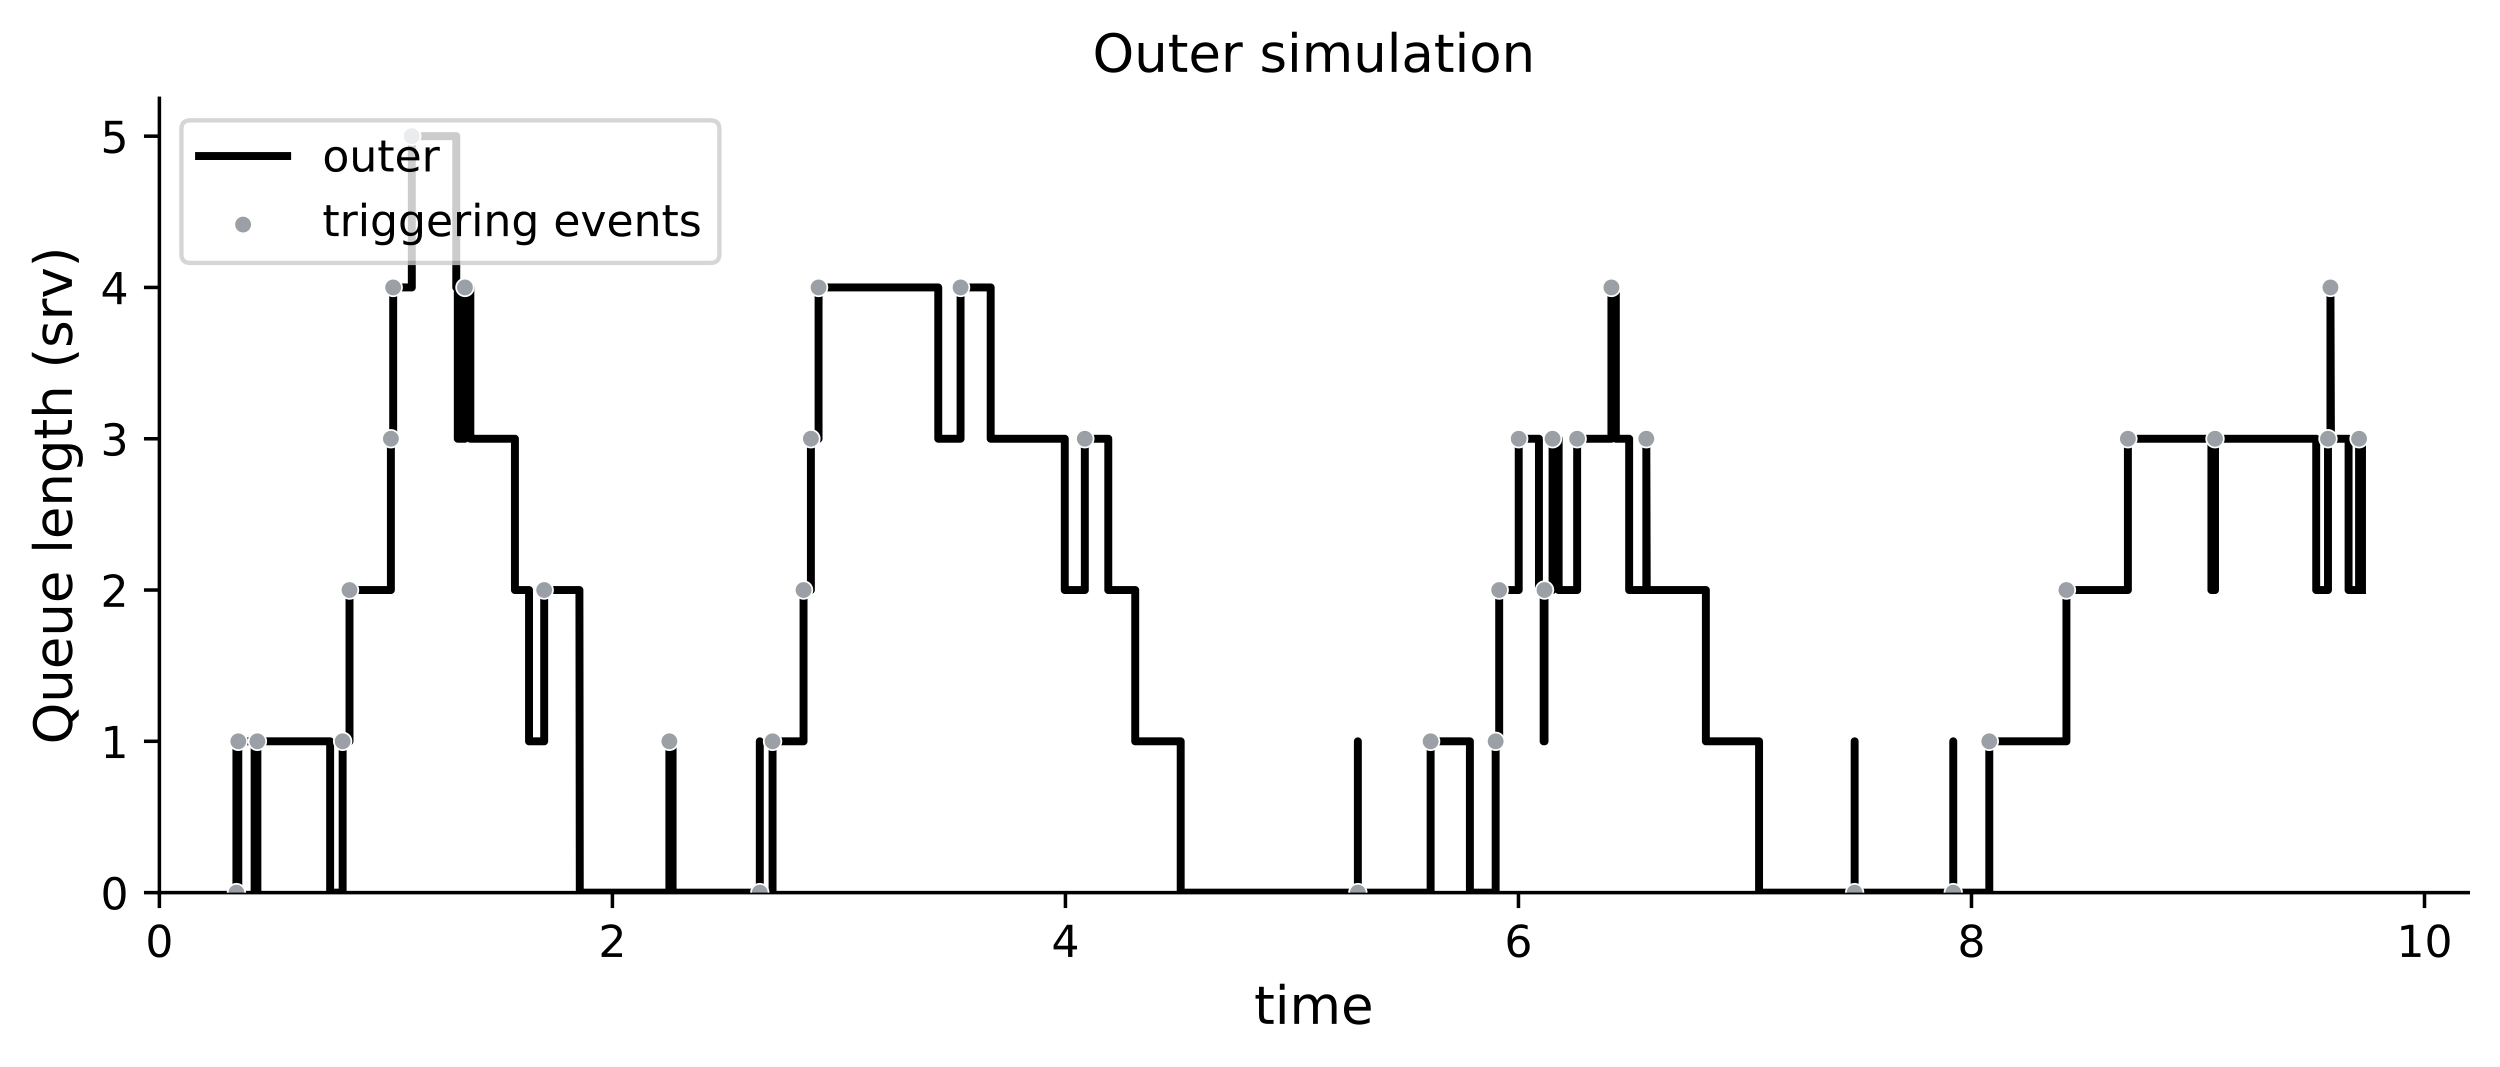
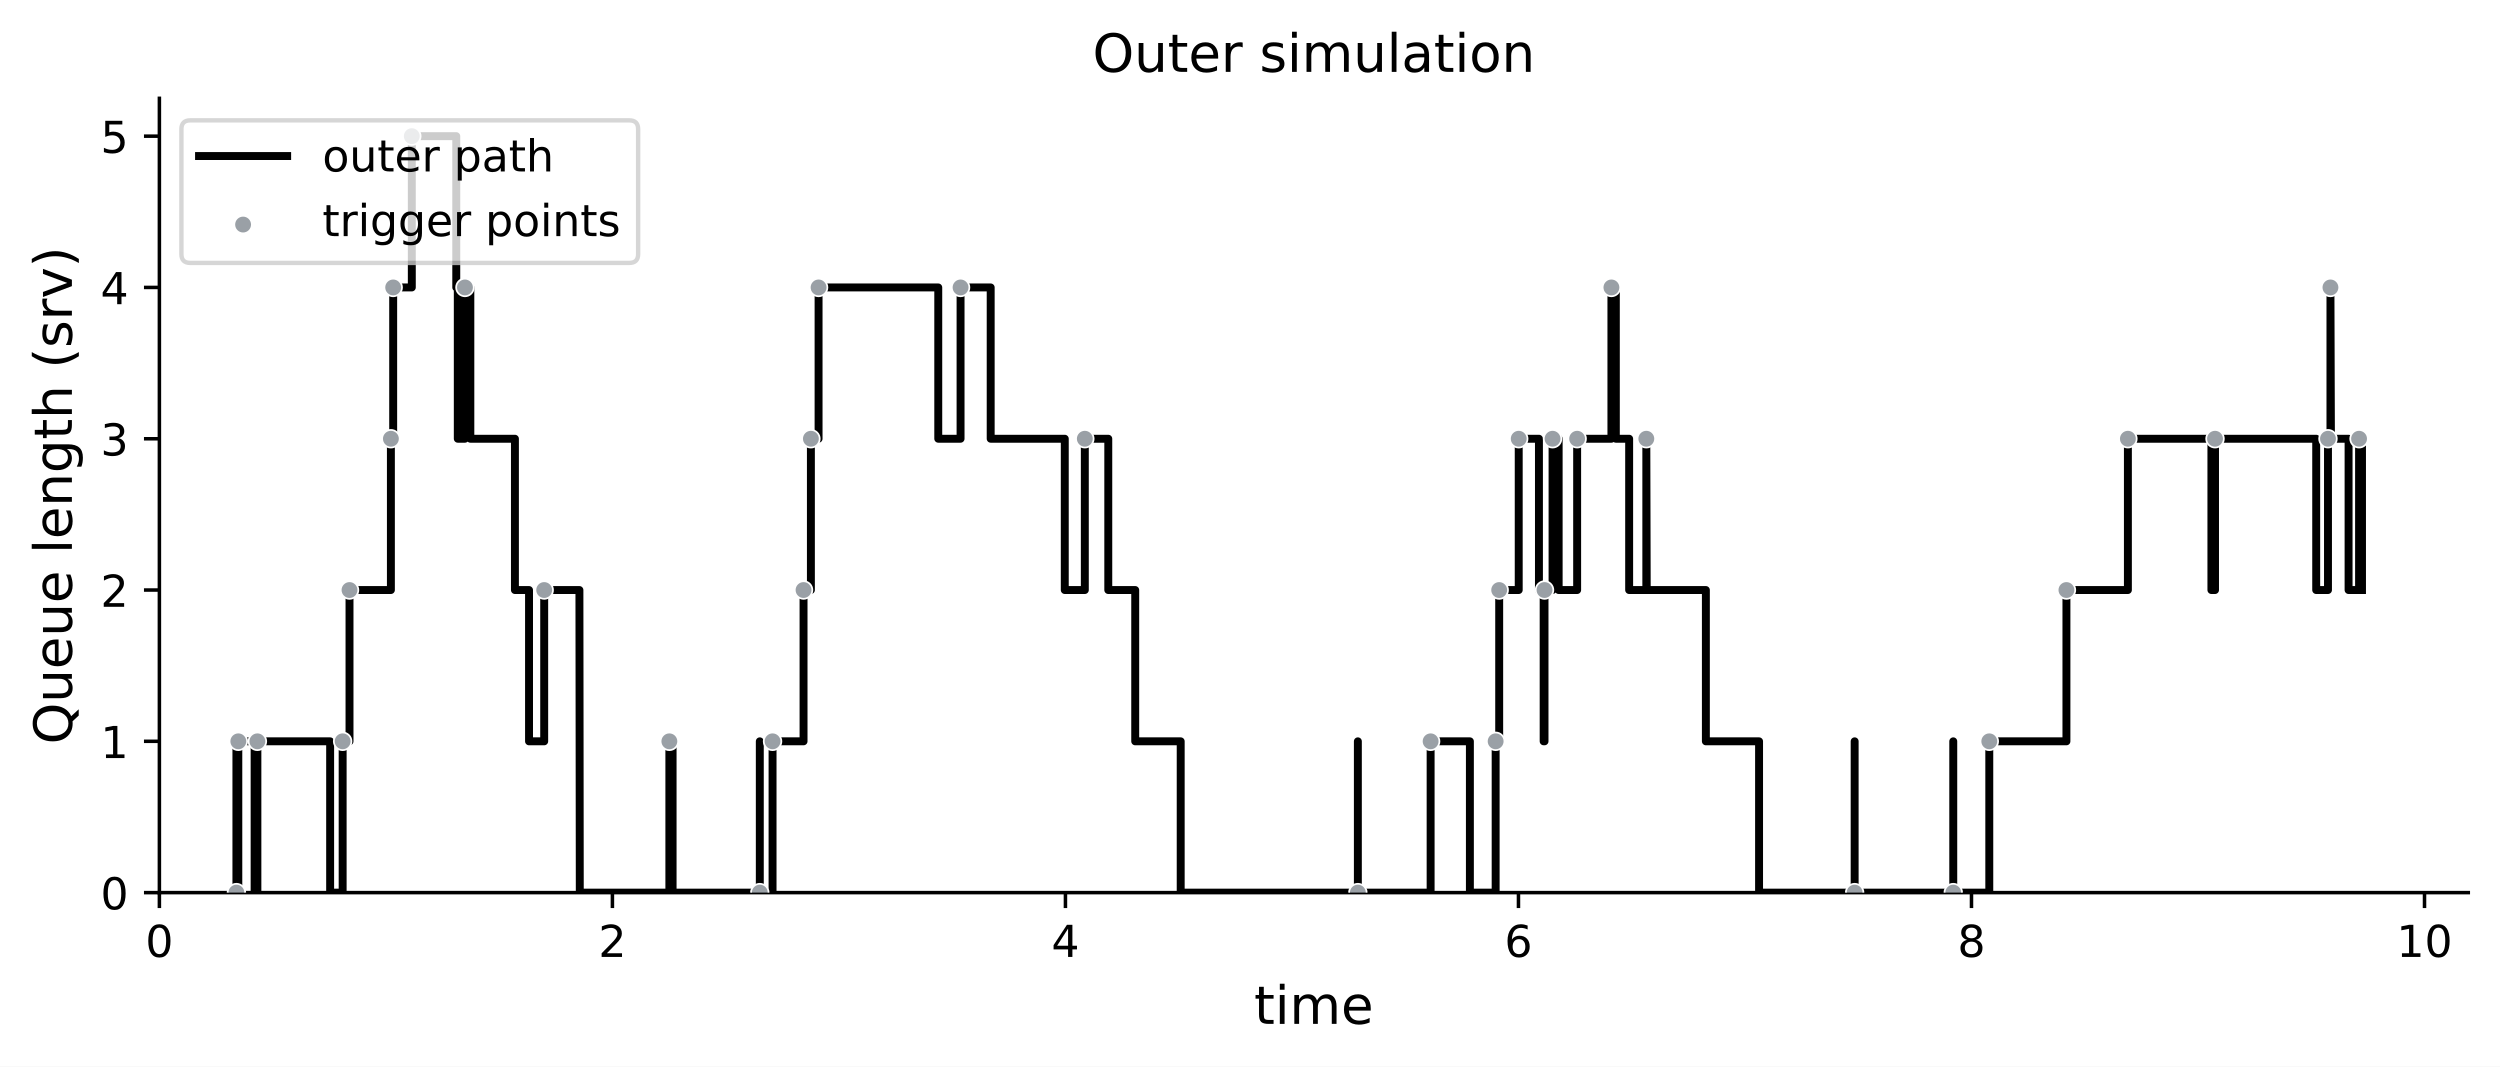
<svg xmlns="http://www.w3.org/2000/svg" xmlns:xlink="http://www.w3.org/1999/xlink" width="567.426pt" height="242.09pt" viewBox="0 0 567.426 242.09" version="1.1">
  <defs>
    <style type="text/css">*{stroke-linejoin: round; stroke-linecap: butt}</style>
  </defs>
  <g id="figure_1">
    <g id="patch_1">
      <path d="M 0 242.09  L 567.426 242.09  L 567.426 0  L 0 0  z " style="fill: #ffffff" />
    </g>
    <g id="axes_1">
      <g id="patch_2">
        <path d="M 36.176 202.598  L 560.226 202.598  L 560.226 22.318  L 36.176 22.318  z " style="fill: #ffffff" />
      </g>
      <g id="matplotlib.axis_1">
        <g id="xtick_1">
          <g id="line2d_1">
            <defs>
-               <path id="m3174be83eb" d="M 0 0  L 0 3.5  " style="stroke: #000000; stroke-width: 0.8" />
-             </defs>
-             <g>
-               <use xlink:href="#m3174be83eb" x="36.176" y="202.598" style="stroke: #000000; stroke-width: 0.8" />
+               <path id="m80041ff95d" d="M 0 0  L 0 3.5  " style="stroke: #000000; stroke-width: 0.8" />
+             </defs>
+             <g>
+               <use xlink:href="#m80041ff95d" x="36.176" y="202.598" style="stroke: #000000; stroke-width: 0.8" />
            </g>
          </g>
          <g id="text_1">
            <g transform="translate(32.995 217.1966) scale(0.1 -0.1)">
              <defs>
                <path id="DejaVuSans-30" d="M 2034 4250  Q 1547 4250 1301 3770  Q 1056 3291 1056 2328  Q 1056 1369 1301 889  Q 1547 409 2034 409  Q 2525 409 2770 889  Q 3016 1369 3016 2328  Q 3016 3291 2770 3770  Q 2525 4250 2034 4250  z M 2034 4750  Q 2819 4750 3233 4129  Q 3647 3509 3647 2328  Q 3647 1150 3233 529  Q 2819 -91 2034 -91  Q 1250 -91 836 529  Q 422 1150 422 2328  Q 422 3509 836 4129  Q 1250 4750 2034 4750  z " transform="scale(0.015625)" />
              </defs>
              <use xlink:href="#DejaVuSans-30" />
            </g>
          </g>
        </g>
        <g id="xtick_2">
          <g id="line2d_2">
            <g>
-               <use xlink:href="#m3174be83eb" x="138.999" y="202.598" style="stroke: #000000; stroke-width: 0.8" />
+               <use xlink:href="#m80041ff95d" x="138.999" y="202.598" style="stroke: #000000; stroke-width: 0.8" />
            </g>
          </g>
          <g id="text_2">
            <g transform="translate(135.8182 217.1966) scale(0.1 -0.1)">
              <defs>
                <path id="DejaVuSans-32" d="M 1228 531  L 3431 531  L 3431 0  L 469 0  L 469 531  Q 828 903 1448 1529  Q 2069 2156 2228 2338  Q 2531 2678 2651 2914  Q 2772 3150 2772 3378  Q 2772 3750 2511 3984  Q 2250 4219 1831 4219  Q 1534 4219 1204 4116  Q 875 4013 500 3803  L 500 4441  Q 881 4594 1212 4672  Q 1544 4750 1819 4750  Q 2544 4750 2975 4387  Q 3406 4025 3406 3419  Q 3406 3131 3298 2873  Q 3191 2616 2906 2266  Q 2828 2175 2409 1742  Q 1991 1309 1228 531  z " transform="scale(0.015625)" />
              </defs>
              <use xlink:href="#DejaVuSans-32" />
            </g>
          </g>
        </g>
        <g id="xtick_3">
          <g id="line2d_3">
            <g>
-               <use xlink:href="#m3174be83eb" x="241.823" y="202.598" style="stroke: #000000; stroke-width: 0.8" />
+               <use xlink:href="#m80041ff95d" x="241.823" y="202.598" style="stroke: #000000; stroke-width: 0.8" />
            </g>
          </g>
          <g id="text_3">
            <g transform="translate(238.6414 217.1966) scale(0.1 -0.1)">
              <defs>
                <path id="DejaVuSans-34" d="M 2419 4116  L 825 1625  L 2419 1625  L 2419 4116  z M 2253 4666  L 3047 4666  L 3047 1625  L 3713 1625  L 3713 1100  L 3047 1100  L 3047 0  L 2419 0  L 2419 1100  L 313 1100  L 313 1709  L 2253 4666  z " transform="scale(0.015625)" />
              </defs>
              <use xlink:href="#DejaVuSans-34" />
            </g>
          </g>
        </g>
        <g id="xtick_4">
          <g id="line2d_4">
            <g>
-               <use xlink:href="#m3174be83eb" x="344.646" y="202.598" style="stroke: #000000; stroke-width: 0.8" />
+               <use xlink:href="#m80041ff95d" x="344.646" y="202.598" style="stroke: #000000; stroke-width: 0.8" />
            </g>
          </g>
          <g id="text_4">
            <g transform="translate(341.4646 217.1966) scale(0.1 -0.1)">
              <defs>
                <path id="DejaVuSans-36" d="M 2113 2584  Q 1688 2584 1439 2293  Q 1191 2003 1191 1497  Q 1191 994 1439 701  Q 1688 409 2113 409  Q 2538 409 2786 701  Q 3034 994 3034 1497  Q 3034 2003 2786 2293  Q 2538 2584 2113 2584  z M 3366 4563  L 3366 3988  Q 3128 4100 2886 4159  Q 2644 4219 2406 4219  Q 1781 4219 1451 3797  Q 1122 3375 1075 2522  Q 1259 2794 1537 2939  Q 1816 3084 2150 3084  Q 2853 3084 3261 2657  Q 3669 2231 3669 1497  Q 3669 778 3244 343  Q 2819 -91 2113 -91  Q 1303 -91 875 529  Q 447 1150 447 2328  Q 447 3434 972 4092  Q 1497 4750 2381 4750  Q 2619 4750 2861 4703  Q 3103 4656 3366 4563  z " transform="scale(0.015625)" />
              </defs>
              <use xlink:href="#DejaVuSans-36" />
            </g>
          </g>
        </g>
        <g id="xtick_5">
          <g id="line2d_5">
            <g>
-               <use xlink:href="#m3174be83eb" x="447.469" y="202.598" style="stroke: #000000; stroke-width: 0.8" />
+               <use xlink:href="#m80041ff95d" x="447.469" y="202.598" style="stroke: #000000; stroke-width: 0.8" />
            </g>
          </g>
          <g id="text_5">
            <g transform="translate(444.2878 217.1966) scale(0.1 -0.1)">
              <defs>
                <path id="DejaVuSans-38" d="M 2034 2216  Q 1584 2216 1326 1975  Q 1069 1734 1069 1313  Q 1069 891 1326 650  Q 1584 409 2034 409  Q 2484 409 2743 651  Q 3003 894 3003 1313  Q 3003 1734 2745 1975  Q 2488 2216 2034 2216  z M 1403 2484  Q 997 2584 770 2862  Q 544 3141 544 3541  Q 544 4100 942 4425  Q 1341 4750 2034 4750  Q 2731 4750 3128 4425  Q 3525 4100 3525 3541  Q 3525 3141 3298 2862  Q 3072 2584 2669 2484  Q 3125 2378 3379 2068  Q 3634 1759 3634 1313  Q 3634 634 3220 271  Q 2806 -91 2034 -91  Q 1263 -91 848 271  Q 434 634 434 1313  Q 434 1759 690 2068  Q 947 2378 1403 2484  z M 1172 3481  Q 1172 3119 1398 2916  Q 1625 2713 2034 2713  Q 2441 2713 2670 2916  Q 2900 3119 2900 3481  Q 2900 3844 2670 4047  Q 2441 4250 2034 4250  Q 1625 4250 1398 4047  Q 1172 3844 1172 3481  z " transform="scale(0.015625)" />
              </defs>
              <use xlink:href="#DejaVuSans-38" />
            </g>
          </g>
        </g>
        <g id="xtick_6">
          <g id="line2d_6">
            <g>
-               <use xlink:href="#m3174be83eb" x="550.292" y="202.598" style="stroke: #000000; stroke-width: 0.8" />
+               <use xlink:href="#m80041ff95d" x="550.292" y="202.598" style="stroke: #000000; stroke-width: 0.8" />
            </g>
          </g>
          <g id="text_6">
            <g transform="translate(543.9298 217.1966) scale(0.1 -0.1)">
              <defs>
                <path id="DejaVuSans-31" d="M 794 531  L 1825 531  L 1825 4091  L 703 3866  L 703 4441  L 1819 4666  L 2450 4666  L 2450 531  L 3481 531  L 3481 0  L 794 0  L 794 531  z " transform="scale(0.015625)" />
              </defs>
              <use xlink:href="#DejaVuSans-31" />
              <use xlink:href="#DejaVuSans-30" transform="translate(63.62305 0)" />
            </g>
          </g>
        </g>
        <g id="text_7">
          <g transform="translate(284.6459 232.3944) scale(0.12 -0.12)">
            <defs>
              <path id="DejaVuSans-74" d="M 1172 4494  L 1172 3500  L 2356 3500  L 2356 3053  L 1172 3053  L 1172 1153  Q 1172 725 1289 603  Q 1406 481 1766 481  L 2356 481  L 2356 0  L 1766 0  Q 1100 0 847 248  Q 594 497 594 1153  L 594 3053  L 172 3053  L 172 3500  L 594 3500  L 594 4494  L 1172 4494  z " transform="scale(0.015625)" />
              <path id="DejaVuSans-69" d="M 603 3500  L 1178 3500  L 1178 0  L 603 0  L 603 3500  z M 603 4863  L 1178 4863  L 1178 4134  L 603 4134  L 603 4863  z " transform="scale(0.015625)" />
              <path id="DejaVuSans-6d" d="M 3328 2828  Q 3544 3216 3844 3400  Q 4144 3584 4550 3584  Q 5097 3584 5394 3201  Q 5691 2819 5691 2113  L 5691 0  L 5113 0  L 5113 2094  Q 5113 2597 4934 2840  Q 4756 3084 4391 3084  Q 3944 3084 3684 2787  Q 3425 2491 3425 1978  L 3425 0  L 2847 0  L 2847 2094  Q 2847 2600 2669 2842  Q 2491 3084 2119 3084  Q 1678 3084 1418 2786  Q 1159 2488 1159 1978  L 1159 0  L 581 0  L 581 3500  L 1159 3500  L 1159 2956  Q 1356 3278 1631 3431  Q 1906 3584 2284 3584  Q 2666 3584 2933 3390  Q 3200 3197 3328 2828  z " transform="scale(0.015625)" />
              <path id="DejaVuSans-65" d="M 3597 1894  L 3597 1613  L 953 1613  Q 991 1019 1311 708  Q 1631 397 2203 397  Q 2534 397 2845 478  Q 3156 559 3463 722  L 3463 178  Q 3153 47 2828 -22  Q 2503 -91 2169 -91  Q 1331 -91 842 396  Q 353 884 353 1716  Q 353 2575 817 3079  Q 1281 3584 2069 3584  Q 2775 3584 3186 3129  Q 3597 2675 3597 1894  z M 3022 2063  Q 3016 2534 2758 2815  Q 2500 3097 2075 3097  Q 1594 3097 1305 2825  Q 1016 2553 972 2059  L 3022 2063  z " transform="scale(0.015625)" />
            </defs>
            <use xlink:href="#DejaVuSans-74" />
            <use xlink:href="#DejaVuSans-69" transform="translate(39.20898 0)" />
            <use xlink:href="#DejaVuSans-6d" transform="translate(66.99219 0)" />
            <use xlink:href="#DejaVuSans-65" transform="translate(164.4043 0)" />
          </g>
        </g>
      </g>
      <g id="matplotlib.axis_2">
        <g id="ytick_1">
          <g id="line2d_7">
            <defs>
-               <path id="mb82a014ba6" d="M 0 0  L -3.5 0  " style="stroke: #000000; stroke-width: 0.8" />
-             </defs>
-             <g>
-               <use xlink:href="#mb82a014ba6" x="36.176" y="202.598" style="stroke: #000000; stroke-width: 0.8" />
+               <path id="m4193363b2d" d="M 0 0  L -3.5 0  " style="stroke: #000000; stroke-width: 0.8" />
+             </defs>
+             <g>
+               <use xlink:href="#m4193363b2d" x="36.176" y="202.598" style="stroke: #000000; stroke-width: 0.8" />
            </g>
          </g>
          <g id="text_8">
            <g transform="translate(22.81375 206.3973) scale(0.1 -0.1)">
              <use xlink:href="#DejaVuSans-30" />
            </g>
          </g>
        </g>
        <g id="ytick_2">
          <g id="line2d_8">
            <g>
-               <use xlink:href="#mb82a014ba6" x="36.176" y="168.259" style="stroke: #000000; stroke-width: 0.8" />
+               <use xlink:href="#m4193363b2d" x="36.176" y="168.259" style="stroke: #000000; stroke-width: 0.8" />
            </g>
          </g>
          <g id="text_9">
            <g transform="translate(22.81375 172.0583) scale(0.1 -0.1)">
              <use xlink:href="#DejaVuSans-31" />
            </g>
          </g>
        </g>
        <g id="ytick_3">
          <g id="line2d_9">
            <g>
-               <use xlink:href="#mb82a014ba6" x="36.176" y="133.92" style="stroke: #000000; stroke-width: 0.8" />
+               <use xlink:href="#m4193363b2d" x="36.176" y="133.92" style="stroke: #000000; stroke-width: 0.8" />
            </g>
          </g>
          <g id="text_10">
            <g transform="translate(22.81375 137.7192) scale(0.1 -0.1)">
              <use xlink:href="#DejaVuSans-32" />
            </g>
          </g>
        </g>
        <g id="ytick_4">
          <g id="line2d_10">
            <g>
-               <use xlink:href="#mb82a014ba6" x="36.176" y="99.581" style="stroke: #000000; stroke-width: 0.8" />
+               <use xlink:href="#m4193363b2d" x="36.176" y="99.581" style="stroke: #000000; stroke-width: 0.8" />
            </g>
          </g>
          <g id="text_11">
            <g transform="translate(22.81375 103.3802) scale(0.1 -0.1)">
              <defs>
                <path id="DejaVuSans-33" d="M 2597 2516  Q 3050 2419 3304 2112  Q 3559 1806 3559 1356  Q 3559 666 3084 287  Q 2609 -91 1734 -91  Q 1441 -91 1130 -33  Q 819 25 488 141  L 488 750  Q 750 597 1062 519  Q 1375 441 1716 441  Q 2309 441 2620 675  Q 2931 909 2931 1356  Q 2931 1769 2642 2001  Q 2353 2234 1838 2234  L 1294 2234  L 1294 2753  L 1863 2753  Q 2328 2753 2575 2939  Q 2822 3125 2822 3475  Q 2822 3834 2567 4026  Q 2313 4219 1838 4219  Q 1578 4219 1281 4162  Q 984 4106 628 3988  L 628 4550  Q 988 4650 1302 4700  Q 1616 4750 1894 4750  Q 2613 4750 3031 4423  Q 3450 4097 3450 3541  Q 3450 3153 3228 2886  Q 3006 2619 2597 2516  z " transform="scale(0.015625)" />
              </defs>
              <use xlink:href="#DejaVuSans-33" />
            </g>
          </g>
        </g>
        <g id="ytick_5">
          <g id="line2d_11">
            <g>
-               <use xlink:href="#mb82a014ba6" x="36.176" y="65.242" style="stroke: #000000; stroke-width: 0.8" />
+               <use xlink:href="#m4193363b2d" x="36.176" y="65.242" style="stroke: #000000; stroke-width: 0.8" />
            </g>
          </g>
          <g id="text_12">
            <g transform="translate(22.81375 69.04115) scale(0.1 -0.1)">
              <use xlink:href="#DejaVuSans-34" />
            </g>
          </g>
        </g>
        <g id="ytick_6">
          <g id="line2d_12">
            <g>
-               <use xlink:href="#mb82a014ba6" x="36.176" y="30.903" style="stroke: #000000; stroke-width: 0.8" />
+               <use xlink:href="#m4193363b2d" x="36.176" y="30.903" style="stroke: #000000; stroke-width: 0.8" />
            </g>
          </g>
          <g id="text_13">
            <g transform="translate(22.81375 34.70211) scale(0.1 -0.1)">
              <defs>
                <path id="DejaVuSans-35" d="M 691 4666  L 3169 4666  L 3169 4134  L 1269 4134  L 1269 2991  Q 1406 3038 1543 3061  Q 1681 3084 1819 3084  Q 2600 3084 3056 2656  Q 3513 2228 3513 1497  Q 3513 744 3044 326  Q 2575 -91 1722 -91  Q 1428 -91 1123 -41  Q 819 9 494 109  L 494 744  Q 775 591 1075 516  Q 1375 441 1709 441  Q 2250 441 2565 725  Q 2881 1009 2881 1497  Q 2881 1984 2565 2268  Q 2250 2553 1709 2553  Q 1456 2553 1204 2497  Q 953 2441 691 2322  L 691 4666  z " transform="scale(0.015625)" />
              </defs>
              <use xlink:href="#DejaVuSans-35" />
            </g>
          </g>
        </g>
        <g id="text_14">
          <g transform="translate(16.31812 168.9341) rotate(-90) scale(0.12 -0.12)">
            <defs>
              <path id="DejaVuSans-51" d="M 2522 4238  Q 1834 4238 1429 3725  Q 1025 3213 1025 2328  Q 1025 1447 1429 934  Q 1834 422 2522 422  Q 3209 422 3611 934  Q 4013 1447 4013 2328  Q 4013 3213 3611 3725  Q 3209 4238 2522 4238  z M 3406 84  L 4238 -825  L 3475 -825  L 2784 -78  Q 2681 -84 2626 -87  Q 2572 -91 2522 -91  Q 1538 -91 948 567  Q 359 1225 359 2328  Q 359 3434 948 4092  Q 1538 4750 2522 4750  Q 3503 4750 4090 4092  Q 4678 3434 4678 2328  Q 4678 1516 4351 937  Q 4025 359 3406 84  z " transform="scale(0.015625)" />
              <path id="DejaVuSans-75" d="M 544 1381  L 544 3500  L 1119 3500  L 1119 1403  Q 1119 906 1312 657  Q 1506 409 1894 409  Q 2359 409 2629 706  Q 2900 1003 2900 1516  L 2900 3500  L 3475 3500  L 3475 0  L 2900 0  L 2900 538  Q 2691 219 2414 64  Q 2138 -91 1772 -91  Q 1169 -91 856 284  Q 544 659 544 1381  z M 1991 3584  L 1991 3584  z " transform="scale(0.015625)" />
              <path id="DejaVuSans-20" transform="scale(0.015625)" />
              <path id="DejaVuSans-6c" d="M 603 4863  L 1178 4863  L 1178 0  L 603 0  L 603 4863  z " transform="scale(0.015625)" />
              <path id="DejaVuSans-6e" d="M 3513 2113  L 3513 0  L 2938 0  L 2938 2094  Q 2938 2591 2744 2837  Q 2550 3084 2163 3084  Q 1697 3084 1428 2787  Q 1159 2491 1159 1978  L 1159 0  L 581 0  L 581 3500  L 1159 3500  L 1159 2956  Q 1366 3272 1645 3428  Q 1925 3584 2291 3584  Q 2894 3584 3203 3211  Q 3513 2838 3513 2113  z " transform="scale(0.015625)" />
              <path id="DejaVuSans-67" d="M 2906 1791  Q 2906 2416 2648 2759  Q 2391 3103 1925 3103  Q 1463 3103 1205 2759  Q 947 2416 947 1791  Q 947 1169 1205 825  Q 1463 481 1925 481  Q 2391 481 2648 825  Q 2906 1169 2906 1791  z M 3481 434  Q 3481 -459 3084 -895  Q 2688 -1331 1869 -1331  Q 1566 -1331 1297 -1286  Q 1028 -1241 775 -1147  L 775 -588  Q 1028 -725 1275 -790  Q 1522 -856 1778 -856  Q 2344 -856 2625 -561  Q 2906 -266 2906 331  L 2906 616  Q 2728 306 2450 153  Q 2172 0 1784 0  Q 1141 0 747 490  Q 353 981 353 1791  Q 353 2603 747 3093  Q 1141 3584 1784 3584  Q 2172 3584 2450 3431  Q 2728 3278 2906 2969  L 2906 3500  L 3481 3500  L 3481 434  z " transform="scale(0.015625)" />
              <path id="DejaVuSans-68" d="M 3513 2113  L 3513 0  L 2938 0  L 2938 2094  Q 2938 2591 2744 2837  Q 2550 3084 2163 3084  Q 1697 3084 1428 2787  Q 1159 2491 1159 1978  L 1159 0  L 581 0  L 581 4863  L 1159 4863  L 1159 2956  Q 1366 3272 1645 3428  Q 1925 3584 2291 3584  Q 2894 3584 3203 3211  Q 3513 2838 3513 2113  z " transform="scale(0.015625)" />
              <path id="DejaVuSans-28" d="M 1984 4856  Q 1566 4138 1362 3434  Q 1159 2731 1159 2009  Q 1159 1288 1364 580  Q 1569 -128 1984 -844  L 1484 -844  Q 1016 -109 783 600  Q 550 1309 550 2009  Q 550 2706 781 3412  Q 1013 4119 1484 4856  L 1984 4856  z " transform="scale(0.015625)" />
              <path id="DejaVuSans-73" d="M 2834 3397  L 2834 2853  Q 2591 2978 2328 3040  Q 2066 3103 1784 3103  Q 1356 3103 1142 2972  Q 928 2841 928 2578  Q 928 2378 1081 2264  Q 1234 2150 1697 2047  L 1894 2003  Q 2506 1872 2764 1633  Q 3022 1394 3022 966  Q 3022 478 2636 193  Q 2250 -91 1575 -91  Q 1294 -91 989 -36  Q 684 19 347 128  L 347 722  Q 666 556 975 473  Q 1284 391 1588 391  Q 1994 391 2212 530  Q 2431 669 2431 922  Q 2431 1156 2273 1281  Q 2116 1406 1581 1522  L 1381 1569  Q 847 1681 609 1914  Q 372 2147 372 2553  Q 372 3047 722 3315  Q 1072 3584 1716 3584  Q 2034 3584 2315 3537  Q 2597 3491 2834 3397  z " transform="scale(0.015625)" />
              <path id="DejaVuSans-72" d="M 2631 2963  Q 2534 3019 2420 3045  Q 2306 3072 2169 3072  Q 1681 3072 1420 2755  Q 1159 2438 1159 1844  L 1159 0  L 581 0  L 581 3500  L 1159 3500  L 1159 2956  Q 1341 3275 1631 3429  Q 1922 3584 2338 3584  Q 2397 3584 2469 3576  Q 2541 3569 2628 3553  L 2631 2963  z " transform="scale(0.015625)" />
              <path id="DejaVuSans-76" d="M 191 3500  L 800 3500  L 1894 563  L 2988 3500  L 3597 3500  L 2284 0  L 1503 0  L 191 3500  z " transform="scale(0.015625)" />
              <path id="DejaVuSans-29" d="M 513 4856  L 1013 4856  Q 1481 4119 1714 3412  Q 1947 2706 1947 2009  Q 1947 1309 1714 600  Q 1481 -109 1013 -844  L 513 -844  Q 928 -128 1133 580  Q 1338 1288 1338 2009  Q 1338 2731 1133 3434  Q 928 4138 513 4856  z " transform="scale(0.015625)" />
            </defs>
            <use xlink:href="#DejaVuSans-51" />
            <use xlink:href="#DejaVuSans-75" transform="translate(78.71094 0)" />
            <use xlink:href="#DejaVuSans-65" transform="translate(142.0898 0)" />
            <use xlink:href="#DejaVuSans-75" transform="translate(203.6133 0)" />
            <use xlink:href="#DejaVuSans-65" transform="translate(266.9922 0)" />
            <use xlink:href="#DejaVuSans-20" transform="translate(328.5156 0)" />
            <use xlink:href="#DejaVuSans-6c" transform="translate(360.3027 0)" />
            <use xlink:href="#DejaVuSans-65" transform="translate(388.0859 0)" />
            <use xlink:href="#DejaVuSans-6e" transform="translate(449.6094 0)" />
            <use xlink:href="#DejaVuSans-67" transform="translate(512.9883 0)" />
            <use xlink:href="#DejaVuSans-74" transform="translate(576.4648 0)" />
            <use xlink:href="#DejaVuSans-68" transform="translate(615.6738 0)" />
            <use xlink:href="#DejaVuSans-20" transform="translate(679.0527 0)" />
            <use xlink:href="#DejaVuSans-28" transform="translate(710.8398 0)" />
            <use xlink:href="#DejaVuSans-73" transform="translate(749.8535 0)" />
            <use xlink:href="#DejaVuSans-72" transform="translate(801.9531 0)" />
            <use xlink:href="#DejaVuSans-76" transform="translate(843.0664 0)" />
            <use xlink:href="#DejaVuSans-29" transform="translate(902.2461 0)" />
          </g>
        </g>
      </g>
      <g id="line2d_13">
-         <path d="M 53.657 168.259  L 53.657 202.598  L 54.091 202.598  L 54.091 168.259  L 57.791 168.259  L 57.791 168.259  L 57.791 202.598  L 58.42 202.598  L 58.42 168.259  L 74.932 168.259  L 74.932 168.259  L 74.932 202.598  L 77.771 202.598  L 77.771 168.259  L 79.329 168.259  L 79.329 133.92  L 88.721 133.92  L 88.721 99.581  L 89.24 99.581  L 89.24 65.242  L 93.468 65.242  L 93.468 30.903  L 103.559 30.903  L 103.559 30.903  L 103.559 65.242  L 103.904 65.242  L 103.904 65.242  L 103.904 99.581  L 105.531 99.581  L 105.531 65.242  L 106.754 65.242  L 106.754 65.242  L 106.754 99.581  L 116.873 99.581  L 116.873 99.581  L 116.873 133.92  L 120.074 133.92  L 120.074 133.92  L 120.074 168.259  L 123.516 168.259  L 123.516 133.92  L 131.511 133.92  L 131.511 133.92  L 131.594 202.598  L 151.925 202.598  L 151.925 168.259  L 152.66 168.259  L 152.66 168.259  L 152.66 202.598  L 172.452 202.598  L 172.452 168.259  L 172.452 202.598  L 175.348 202.598  L 175.348 168.259  L 182.381 168.259  L 182.381 133.92  L 184.049 133.92  L 184.049 99.581  L 185.792 99.581  L 185.792 65.242  L 212.958 65.242  L 212.958 65.242  L 212.958 99.581  L 218.019 99.581  L 218.019 65.242  L 224.856 65.242  L 224.856 65.242  L 224.856 99.581  L 241.672 99.581  L 241.672 99.581  L 241.672 133.92  L 246.222 133.92  L 246.222 99.581  L 251.547 99.581  L 251.547 99.581  L 251.547 133.92  L 257.661 133.92  L 257.661 133.92  L 257.661 168.259  L 267.983 168.259  L 267.983 168.259  L 267.983 202.598  L 308.194 202.598  L 308.194 168.259  L 308.194 202.598  L 324.709 202.598  L 324.709 168.259  L 333.622 168.259  L 333.622 168.259  L 333.622 202.598  L 339.468 202.598  L 339.468 168.259  L 340.272 168.259  L 340.272 133.92  L 344.704 133.92  L 344.704 99.581  L 349.294 99.581  L 349.294 99.581  L 349.294 133.92  L 350.363 133.92  L 350.363 133.92  L 350.363 168.259  L 350.559 168.259  L 350.559 133.92  L 352.384 133.92  L 352.384 99.581  L 353.769 99.581  L 353.769 99.581  L 353.769 133.92  L 357.965 133.92  L 357.965 99.581  L 365.743 99.581  L 365.743 65.242  L 366.747 65.242  L 366.747 65.242  L 366.747 99.581  L 369.769 99.581  L 369.769 99.581  L 369.769 133.92  L 373.666 133.92  L 373.666 99.581  L 373.76 133.92  L 387.182 133.92  L 387.182 133.92  L 387.182 168.259  L 399.256 168.259  L 399.256 168.259  L 399.256 202.598  L 420.95 202.598  L 420.95 168.259  L 420.95 202.598  L 443.333 202.598  L 443.333 168.259  L 443.333 202.598  L 451.51 202.598  L 451.51 168.259  L 469.018 168.259  L 469.018 133.92  L 482.969 133.92  L 482.969 99.581  L 501.924 99.581  L 501.924 99.581  L 501.924 133.92  L 502.745 133.92  L 502.745 99.581  L 525.71 99.581  L 525.71 99.581  L 525.71 133.92  L 528.384 133.92  L 528.384 99.581  L 528.943 99.581  L 528.943 65.242  L 529.053 99.581  L 533.058 99.581  L 533.058 99.581  L 533.058 133.92  L 535.438 133.92  L 535.438 99.581  L 536.104 99.581  L 536.104 99.581  L 536.104 133.92  L 536.104 133.92  " clip-path="url(#pc92d330565)" style="fill: none; stroke: #000000; stroke-width: 1.8; stroke-linecap: square" />
+         <path d="M 53.657 168.259  L 53.657 202.598  L 54.091 202.598  L 54.091 168.259  L 57.791 168.259  L 57.791 168.259  L 57.791 202.598  L 58.42 202.598  L 58.42 168.259  L 74.932 168.259  L 74.932 168.259  L 74.932 202.598  L 77.771 202.598  L 77.771 168.259  L 79.329 168.259  L 79.329 133.92  L 88.721 133.92  L 88.721 99.581  L 89.24 99.581  L 89.24 65.242  L 93.468 65.242  L 93.468 30.903  L 103.559 30.903  L 103.559 30.903  L 103.559 65.242  L 103.904 65.242  L 103.904 65.242  L 103.904 99.581  L 105.531 99.581  L 105.531 65.242  L 106.754 65.242  L 106.754 65.242  L 106.754 99.581  L 116.873 99.581  L 116.873 99.581  L 116.873 133.92  L 120.074 133.92  L 120.074 133.92  L 120.074 168.259  L 123.516 168.259  L 123.516 133.92  L 131.511 133.92  L 131.511 133.92  L 131.594 202.598  L 151.925 202.598  L 151.925 168.259  L 152.66 168.259  L 152.66 168.259  L 152.66 202.598  L 172.452 202.598  L 172.452 168.259  L 172.452 202.598  L 175.348 202.598  L 175.348 168.259  L 182.381 168.259  L 182.381 133.92  L 184.049 133.92  L 184.049 99.581  L 185.792 99.581  L 185.792 65.242  L 212.958 65.242  L 212.958 65.242  L 212.958 99.581  L 218.019 99.581  L 218.019 65.242  L 224.856 65.242  L 224.856 65.242  L 224.856 99.581  L 241.672 99.581  L 241.672 99.581  L 241.672 133.92  L 246.222 133.92  L 246.222 99.581  L 251.547 99.581  L 251.547 99.581  L 251.547 133.92  L 257.661 133.92  L 257.661 133.92  L 257.661 168.259  L 267.983 168.259  L 267.983 168.259  L 267.983 202.598  L 308.194 202.598  L 308.194 168.259  L 308.194 202.598  L 324.709 202.598  L 324.709 168.259  L 333.622 168.259  L 333.622 168.259  L 333.622 202.598  L 339.468 202.598  L 339.468 168.259  L 340.272 168.259  L 340.272 133.92  L 344.704 133.92  L 344.704 99.581  L 349.294 99.581  L 349.294 99.581  L 349.294 133.92  L 350.363 133.92  L 350.363 133.92  L 350.363 168.259  L 350.559 168.259  L 350.559 133.92  L 352.384 133.92  L 352.384 99.581  L 353.769 99.581  L 353.769 99.581  L 353.769 133.92  L 357.965 133.92  L 357.965 99.581  L 365.743 99.581  L 365.743 65.242  L 366.747 65.242  L 366.747 65.242  L 366.747 99.581  L 369.769 99.581  L 369.769 99.581  L 369.769 133.92  L 373.666 133.92  L 373.666 99.581  L 373.76 133.92  L 387.182 133.92  L 387.182 133.92  L 387.182 168.259  L 399.256 168.259  L 399.256 168.259  L 399.256 202.598  L 420.95 202.598  L 420.95 168.259  L 420.95 202.598  L 443.333 202.598  L 443.333 168.259  L 443.333 202.598  L 451.51 202.598  L 451.51 168.259  L 469.018 168.259  L 469.018 133.92  L 482.969 133.92  L 482.969 99.581  L 501.924 99.581  L 501.924 99.581  L 501.924 133.92  L 502.745 133.92  L 502.745 99.581  L 525.71 99.581  L 525.71 99.581  L 525.71 133.92  L 528.384 133.92  L 528.384 99.581  L 528.943 99.581  L 528.943 65.242  L 529.053 99.581  L 533.058 99.581  L 533.058 99.581  L 533.058 133.92  L 535.438 133.92  L 535.438 99.581  L 536.104 99.581  L 536.104 99.581  L 536.104 133.92  L 536.104 133.92  " clip-path="url(#peaecd7debb)" style="fill: none; stroke: #000000; stroke-width: 1.8; stroke-linecap: square" />
      </g>
      <g id="patch_3">
        <path d="M 36.176 202.598  L 36.176 22.318  " style="fill: none; stroke: #000000; stroke-width: 0.8; stroke-linejoin: miter; stroke-linecap: square" />
      </g>
      <g id="patch_4">
        <path d="M 36.176 202.598  L 560.226 202.598  " style="fill: none; stroke: #000000; stroke-width: 0.8; stroke-linejoin: miter; stroke-linecap: square" />
      </g>
      <g id="text_15">
        <g transform="translate(247.9822 16.31812) scale(0.12 -0.12)">
          <defs>
            <path id="DejaVuSans-4f" d="M 2522 4238  Q 1834 4238 1429 3725  Q 1025 3213 1025 2328  Q 1025 1447 1429 934  Q 1834 422 2522 422  Q 3209 422 3611 934  Q 4013 1447 4013 2328  Q 4013 3213 3611 3725  Q 3209 4238 2522 4238  z M 2522 4750  Q 3503 4750 4090 4092  Q 4678 3434 4678 2328  Q 4678 1225 4090 567  Q 3503 -91 2522 -91  Q 1538 -91 948 565  Q 359 1222 359 2328  Q 359 3434 948 4092  Q 1538 4750 2522 4750  z " transform="scale(0.015625)" />
            <path id="DejaVuSans-61" d="M 2194 1759  Q 1497 1759 1228 1600  Q 959 1441 959 1056  Q 959 750 1161 570  Q 1363 391 1709 391  Q 2188 391 2477 730  Q 2766 1069 2766 1631  L 2766 1759  L 2194 1759  z M 3341 1997  L 3341 0  L 2766 0  L 2766 531  Q 2569 213 2275 61  Q 1981 -91 1556 -91  Q 1019 -91 701 211  Q 384 513 384 1019  Q 384 1609 779 1909  Q 1175 2209 1959 2209  L 2766 2209  L 2766 2266  Q 2766 2663 2505 2880  Q 2244 3097 1772 3097  Q 1472 3097 1187 3025  Q 903 2953 641 2809  L 641 3341  Q 956 3463 1253 3523  Q 1550 3584 1831 3584  Q 2591 3584 2966 3190  Q 3341 2797 3341 1997  z " transform="scale(0.015625)" />
            <path id="DejaVuSans-6f" d="M 1959 3097  Q 1497 3097 1228 2736  Q 959 2375 959 1747  Q 959 1119 1226 758  Q 1494 397 1959 397  Q 2419 397 2687 759  Q 2956 1122 2956 1747  Q 2956 2369 2687 2733  Q 2419 3097 1959 3097  z M 1959 3584  Q 2709 3584 3137 3096  Q 3566 2609 3566 1747  Q 3566 888 3137 398  Q 2709 -91 1959 -91  Q 1206 -91 779 398  Q 353 888 353 1747  Q 353 2609 779 3096  Q 1206 3584 1959 3584  z " transform="scale(0.015625)" />
          </defs>
          <use xlink:href="#DejaVuSans-4f" />
          <use xlink:href="#DejaVuSans-75" transform="translate(78.71094 0)" />
          <use xlink:href="#DejaVuSans-74" transform="translate(142.0898 0)" />
          <use xlink:href="#DejaVuSans-65" transform="translate(181.2988 0)" />
          <use xlink:href="#DejaVuSans-72" transform="translate(242.8223 0)" />
          <use xlink:href="#DejaVuSans-20" transform="translate(283.9355 0)" />
          <use xlink:href="#DejaVuSans-73" transform="translate(315.7227 0)" />
          <use xlink:href="#DejaVuSans-69" transform="translate(367.8223 0)" />
          <use xlink:href="#DejaVuSans-6d" transform="translate(395.6055 0)" />
          <use xlink:href="#DejaVuSans-75" transform="translate(493.0176 0)" />
          <use xlink:href="#DejaVuSans-6c" transform="translate(556.3965 0)" />
          <use xlink:href="#DejaVuSans-61" transform="translate(584.1797 0)" />
          <use xlink:href="#DejaVuSans-74" transform="translate(645.459 0)" />
          <use xlink:href="#DejaVuSans-69" transform="translate(684.668 0)" />
          <use xlink:href="#DejaVuSans-6f" transform="translate(712.4512 0)" />
          <use xlink:href="#DejaVuSans-6e" transform="translate(773.6328 0)" />
        </g>
      </g>
      <g id="PathCollection_1">
        <defs>
-           <path id="m4e9a979514" d="M 0 2  C 0.53 2 1.039 1.789 1.414 1.414  C 1.789 1.039 2 0.53 2 0  C 2 -0.53 1.789 -1.039 1.414 -1.414  C 1.039 -1.789 0.53 -2 0 -2  C -0.53 -2 -1.039 -1.789 -1.414 -1.414  C -1.789 -1.039 -2 -0.53 -2 0  C -2 0.53 -1.789 1.039 -1.414 1.414  C -1.039 1.789 -0.53 2 0 2  z " style="stroke: #ffffff; stroke-width: 0.4" />
+           <path id="m1aef19af3d" d="M 0 2  C 0.53 2 1.039 1.789 1.414 1.414  C 1.789 1.039 2 0.53 2 0  C 2 -0.53 1.789 -1.039 1.414 -1.414  C 1.039 -1.789 0.53 -2 0 -2  C -0.53 -2 -1.039 -1.789 -1.414 -1.414  C -1.789 -1.039 -2 -0.53 -2 0  C -2 0.53 -1.789 1.039 -1.414 1.414  C -1.039 1.789 -0.53 2 0 2  z " style="stroke: #ffffff; stroke-width: 0.4" />
        </defs>
-         <g clip-path="url(#pc92d330565)">
-           <use xlink:href="#m4e9a979514" x="53.657" y="202.598" style="fill: #9aa0a6; stroke: #ffffff; stroke-width: 0.4" />
-           <use xlink:href="#m4e9a979514" x="54.091" y="168.259" style="fill: #9aa0a6; stroke: #ffffff; stroke-width: 0.4" />
-           <use xlink:href="#m4e9a979514" x="58.42" y="168.259" style="fill: #9aa0a6; stroke: #ffffff; stroke-width: 0.4" />
-           <use xlink:href="#m4e9a979514" x="77.771" y="168.259" style="fill: #9aa0a6; stroke: #ffffff; stroke-width: 0.4" />
-           <use xlink:href="#m4e9a979514" x="79.329" y="133.92" style="fill: #9aa0a6; stroke: #ffffff; stroke-width: 0.4" />
-           <use xlink:href="#m4e9a979514" x="88.721" y="99.581" style="fill: #9aa0a6; stroke: #ffffff; stroke-width: 0.4" />
-           <use xlink:href="#m4e9a979514" x="89.24" y="65.242" style="fill: #9aa0a6; stroke: #ffffff; stroke-width: 0.4" />
-           <use xlink:href="#m4e9a979514" x="93.468" y="30.903" style="fill: #9aa0a6; stroke: #ffffff; stroke-width: 0.4" />
-           <use xlink:href="#m4e9a979514" x="105.531" y="65.242" style="fill: #9aa0a6; stroke: #ffffff; stroke-width: 0.4" />
-           <use xlink:href="#m4e9a979514" x="123.516" y="133.92" style="fill: #9aa0a6; stroke: #ffffff; stroke-width: 0.4" />
-           <use xlink:href="#m4e9a979514" x="151.925" y="168.259" style="fill: #9aa0a6; stroke: #ffffff; stroke-width: 0.4" />
-           <use xlink:href="#m4e9a979514" x="172.452" y="202.598" style="fill: #9aa0a6; stroke: #ffffff; stroke-width: 0.4" />
-           <use xlink:href="#m4e9a979514" x="175.348" y="168.259" style="fill: #9aa0a6; stroke: #ffffff; stroke-width: 0.4" />
-           <use xlink:href="#m4e9a979514" x="182.381" y="133.92" style="fill: #9aa0a6; stroke: #ffffff; stroke-width: 0.4" />
-           <use xlink:href="#m4e9a979514" x="184.049" y="99.581" style="fill: #9aa0a6; stroke: #ffffff; stroke-width: 0.4" />
-           <use xlink:href="#m4e9a979514" x="185.792" y="65.242" style="fill: #9aa0a6; stroke: #ffffff; stroke-width: 0.4" />
-           <use xlink:href="#m4e9a979514" x="218.019" y="65.242" style="fill: #9aa0a6; stroke: #ffffff; stroke-width: 0.4" />
-           <use xlink:href="#m4e9a979514" x="246.222" y="99.581" style="fill: #9aa0a6; stroke: #ffffff; stroke-width: 0.4" />
-           <use xlink:href="#m4e9a979514" x="308.194" y="202.598" style="fill: #9aa0a6; stroke: #ffffff; stroke-width: 0.4" />
-           <use xlink:href="#m4e9a979514" x="324.709" y="168.259" style="fill: #9aa0a6; stroke: #ffffff; stroke-width: 0.4" />
-           <use xlink:href="#m4e9a979514" x="339.468" y="168.259" style="fill: #9aa0a6; stroke: #ffffff; stroke-width: 0.4" />
-           <use xlink:href="#m4e9a979514" x="340.272" y="133.92" style="fill: #9aa0a6; stroke: #ffffff; stroke-width: 0.4" />
-           <use xlink:href="#m4e9a979514" x="344.704" y="99.581" style="fill: #9aa0a6; stroke: #ffffff; stroke-width: 0.4" />
-           <use xlink:href="#m4e9a979514" x="350.559" y="133.92" style="fill: #9aa0a6; stroke: #ffffff; stroke-width: 0.4" />
-           <use xlink:href="#m4e9a979514" x="352.384" y="99.581" style="fill: #9aa0a6; stroke: #ffffff; stroke-width: 0.4" />
-           <use xlink:href="#m4e9a979514" x="357.965" y="99.581" style="fill: #9aa0a6; stroke: #ffffff; stroke-width: 0.4" />
-           <use xlink:href="#m4e9a979514" x="365.743" y="65.242" style="fill: #9aa0a6; stroke: #ffffff; stroke-width: 0.4" />
-           <use xlink:href="#m4e9a979514" x="373.666" y="99.581" style="fill: #9aa0a6; stroke: #ffffff; stroke-width: 0.4" />
-           <use xlink:href="#m4e9a979514" x="420.95" y="202.598" style="fill: #9aa0a6; stroke: #ffffff; stroke-width: 0.4" />
-           <use xlink:href="#m4e9a979514" x="443.333" y="202.598" style="fill: #9aa0a6; stroke: #ffffff; stroke-width: 0.4" />
-           <use xlink:href="#m4e9a979514" x="451.51" y="168.259" style="fill: #9aa0a6; stroke: #ffffff; stroke-width: 0.4" />
-           <use xlink:href="#m4e9a979514" x="469.018" y="133.92" style="fill: #9aa0a6; stroke: #ffffff; stroke-width: 0.4" />
-           <use xlink:href="#m4e9a979514" x="482.969" y="99.581" style="fill: #9aa0a6; stroke: #ffffff; stroke-width: 0.4" />
-           <use xlink:href="#m4e9a979514" x="502.745" y="99.581" style="fill: #9aa0a6; stroke: #ffffff; stroke-width: 0.4" />
-           <use xlink:href="#m4e9a979514" x="528.384" y="99.581" style="fill: #9aa0a6; stroke: #ffffff; stroke-width: 0.4" />
-           <use xlink:href="#m4e9a979514" x="528.943" y="65.242" style="fill: #9aa0a6; stroke: #ffffff; stroke-width: 0.4" />
-           <use xlink:href="#m4e9a979514" x="535.438" y="99.581" style="fill: #9aa0a6; stroke: #ffffff; stroke-width: 0.4" />
+         <g clip-path="url(#peaecd7debb)">
+           <use xlink:href="#m1aef19af3d" x="53.657" y="202.598" style="fill: #9aa0a6; stroke: #ffffff; stroke-width: 0.4" />
+           <use xlink:href="#m1aef19af3d" x="54.091" y="168.259" style="fill: #9aa0a6; stroke: #ffffff; stroke-width: 0.4" />
+           <use xlink:href="#m1aef19af3d" x="58.42" y="168.259" style="fill: #9aa0a6; stroke: #ffffff; stroke-width: 0.4" />
+           <use xlink:href="#m1aef19af3d" x="77.771" y="168.259" style="fill: #9aa0a6; stroke: #ffffff; stroke-width: 0.4" />
+           <use xlink:href="#m1aef19af3d" x="79.329" y="133.92" style="fill: #9aa0a6; stroke: #ffffff; stroke-width: 0.4" />
+           <use xlink:href="#m1aef19af3d" x="88.721" y="99.581" style="fill: #9aa0a6; stroke: #ffffff; stroke-width: 0.4" />
+           <use xlink:href="#m1aef19af3d" x="89.24" y="65.242" style="fill: #9aa0a6; stroke: #ffffff; stroke-width: 0.4" />
+           <use xlink:href="#m1aef19af3d" x="93.468" y="30.903" style="fill: #9aa0a6; stroke: #ffffff; stroke-width: 0.4" />
+           <use xlink:href="#m1aef19af3d" x="105.531" y="65.242" style="fill: #9aa0a6; stroke: #ffffff; stroke-width: 0.4" />
+           <use xlink:href="#m1aef19af3d" x="123.516" y="133.92" style="fill: #9aa0a6; stroke: #ffffff; stroke-width: 0.4" />
+           <use xlink:href="#m1aef19af3d" x="151.925" y="168.259" style="fill: #9aa0a6; stroke: #ffffff; stroke-width: 0.4" />
+           <use xlink:href="#m1aef19af3d" x="172.452" y="202.598" style="fill: #9aa0a6; stroke: #ffffff; stroke-width: 0.4" />
+           <use xlink:href="#m1aef19af3d" x="175.348" y="168.259" style="fill: #9aa0a6; stroke: #ffffff; stroke-width: 0.4" />
+           <use xlink:href="#m1aef19af3d" x="182.381" y="133.92" style="fill: #9aa0a6; stroke: #ffffff; stroke-width: 0.4" />
+           <use xlink:href="#m1aef19af3d" x="184.049" y="99.581" style="fill: #9aa0a6; stroke: #ffffff; stroke-width: 0.4" />
+           <use xlink:href="#m1aef19af3d" x="185.792" y="65.242" style="fill: #9aa0a6; stroke: #ffffff; stroke-width: 0.4" />
+           <use xlink:href="#m1aef19af3d" x="218.019" y="65.242" style="fill: #9aa0a6; stroke: #ffffff; stroke-width: 0.4" />
+           <use xlink:href="#m1aef19af3d" x="246.222" y="99.581" style="fill: #9aa0a6; stroke: #ffffff; stroke-width: 0.4" />
+           <use xlink:href="#m1aef19af3d" x="308.194" y="202.598" style="fill: #9aa0a6; stroke: #ffffff; stroke-width: 0.4" />
+           <use xlink:href="#m1aef19af3d" x="324.709" y="168.259" style="fill: #9aa0a6; stroke: #ffffff; stroke-width: 0.4" />
+           <use xlink:href="#m1aef19af3d" x="339.468" y="168.259" style="fill: #9aa0a6; stroke: #ffffff; stroke-width: 0.4" />
+           <use xlink:href="#m1aef19af3d" x="340.272" y="133.92" style="fill: #9aa0a6; stroke: #ffffff; stroke-width: 0.4" />
+           <use xlink:href="#m1aef19af3d" x="344.704" y="99.581" style="fill: #9aa0a6; stroke: #ffffff; stroke-width: 0.4" />
+           <use xlink:href="#m1aef19af3d" x="350.559" y="133.92" style="fill: #9aa0a6; stroke: #ffffff; stroke-width: 0.4" />
+           <use xlink:href="#m1aef19af3d" x="352.384" y="99.581" style="fill: #9aa0a6; stroke: #ffffff; stroke-width: 0.4" />
+           <use xlink:href="#m1aef19af3d" x="357.965" y="99.581" style="fill: #9aa0a6; stroke: #ffffff; stroke-width: 0.4" />
+           <use xlink:href="#m1aef19af3d" x="365.743" y="65.242" style="fill: #9aa0a6; stroke: #ffffff; stroke-width: 0.4" />
+           <use xlink:href="#m1aef19af3d" x="373.666" y="99.581" style="fill: #9aa0a6; stroke: #ffffff; stroke-width: 0.4" />
+           <use xlink:href="#m1aef19af3d" x="420.95" y="202.598" style="fill: #9aa0a6; stroke: #ffffff; stroke-width: 0.4" />
+           <use xlink:href="#m1aef19af3d" x="443.333" y="202.598" style="fill: #9aa0a6; stroke: #ffffff; stroke-width: 0.4" />
+           <use xlink:href="#m1aef19af3d" x="451.51" y="168.259" style="fill: #9aa0a6; stroke: #ffffff; stroke-width: 0.4" />
+           <use xlink:href="#m1aef19af3d" x="469.018" y="133.92" style="fill: #9aa0a6; stroke: #ffffff; stroke-width: 0.4" />
+           <use xlink:href="#m1aef19af3d" x="482.969" y="99.581" style="fill: #9aa0a6; stroke: #ffffff; stroke-width: 0.4" />
+           <use xlink:href="#m1aef19af3d" x="502.745" y="99.581" style="fill: #9aa0a6; stroke: #ffffff; stroke-width: 0.4" />
+           <use xlink:href="#m1aef19af3d" x="528.384" y="99.581" style="fill: #9aa0a6; stroke: #ffffff; stroke-width: 0.4" />
+           <use xlink:href="#m1aef19af3d" x="528.943" y="65.242" style="fill: #9aa0a6; stroke: #ffffff; stroke-width: 0.4" />
+           <use xlink:href="#m1aef19af3d" x="535.438" y="99.581" style="fill: #9aa0a6; stroke: #ffffff; stroke-width: 0.4" />
        </g>
      </g>
      <g id="legend_1">
        <g id="patch_5">
-           <path d="M 43.176 59.674  L 161.281 59.674  Q 163.281 59.674 163.281 57.674  L 163.281 29.318  Q 163.281 27.318 161.281 27.318  L 43.176 27.318  Q 41.176 27.318 41.176 29.318  L 41.176 57.674  Q 41.176 59.674 43.176 59.674  z " style="fill: #ffffff; opacity: 0.8; stroke: #cccccc; stroke-linejoin: miter" />
+           <path d="M 43.176 59.674  L 142.837 59.674  Q 144.837 59.674 144.837 57.674  L 144.837 29.318  Q 144.837 27.318 142.837 27.318  L 43.176 27.318  Q 41.176 27.318 41.176 29.318  L 41.176 57.674  Q 41.176 59.674 43.176 59.674  z " style="fill: #ffffff; opacity: 0.8; stroke: #cccccc; stroke-linejoin: miter" />
        </g>
        <g id="line2d_14">
          <path d="M 45.176 35.417  L 55.176 35.417  L 55.176 35.417  L 65.176 35.417  L 65.176 35.417  " style="fill: none; stroke: #000000; stroke-width: 1.8; stroke-linecap: square" />
        </g>
        <g id="text_16">
          <g transform="translate(73.17625 38.91656) scale(0.1 -0.1)">
+             <defs>
+               <path id="DejaVuSans-70" d="M 1159 525  L 1159 -1331  L 581 -1331  L 581 3500  L 1159 3500  L 1159 2969  Q 1341 3281 1617 3432  Q 1894 3584 2278 3584  Q 2916 3584 3314 3078  Q 3713 2572 3713 1747  Q 3713 922 3314 415  Q 2916 -91 2278 -91  Q 1894 -91 1617 61  Q 1341 213 1159 525  z M 3116 1747  Q 3116 2381 2855 2742  Q 2594 3103 2138 3103  Q 1681 3103 1420 2742  Q 1159 2381 1159 1747  Q 1159 1113 1420 752  Q 1681 391 2138 391  Q 2594 391 2855 752  Q 3116 1113 3116 1747  z " transform="scale(0.015625)" />
+             </defs>
            <use xlink:href="#DejaVuSans-6f" />
            <use xlink:href="#DejaVuSans-75" transform="translate(61.18164 0)" />
            <use xlink:href="#DejaVuSans-74" transform="translate(124.5605 0)" />
            <use xlink:href="#DejaVuSans-65" transform="translate(163.7695 0)" />
            <use xlink:href="#DejaVuSans-72" transform="translate(225.293 0)" />
+             <use xlink:href="#DejaVuSans-20" transform="translate(266.4062 0)" />
+             <use xlink:href="#DejaVuSans-70" transform="translate(298.1934 0)" />
+             <use xlink:href="#DejaVuSans-61" transform="translate(361.6699 0)" />
+             <use xlink:href="#DejaVuSans-74" transform="translate(422.9492 0)" />
+             <use xlink:href="#DejaVuSans-68" transform="translate(462.1582 0)" />
          </g>
        </g>
        <g id="PathCollection_2">
          <g>
-             <use xlink:href="#m4e9a979514" x="55.176" y="50.97" style="fill: #9aa0a6; stroke: #ffffff; stroke-width: 0.4" />
+             <use xlink:href="#m1aef19af3d" x="55.176" y="50.97" style="fill: #9aa0a6; stroke: #ffffff; stroke-width: 0.4" />
          </g>
        </g>
        <g id="text_17">
          <g transform="translate(73.17625 53.59469) scale(0.1 -0.1)">
            <use xlink:href="#DejaVuSans-74" />
            <use xlink:href="#DejaVuSans-72" transform="translate(39.20898 0)" />
            <use xlink:href="#DejaVuSans-69" transform="translate(80.32227 0)" />
            <use xlink:href="#DejaVuSans-67" transform="translate(108.1055 0)" />
            <use xlink:href="#DejaVuSans-67" transform="translate(171.582 0)" />
            <use xlink:href="#DejaVuSans-65" transform="translate(235.0586 0)" />
            <use xlink:href="#DejaVuSans-72" transform="translate(296.582 0)" />
-             <use xlink:href="#DejaVuSans-69" transform="translate(337.6953 0)" />
-             <use xlink:href="#DejaVuSans-6e" transform="translate(365.4785 0)" />
-             <use xlink:href="#DejaVuSans-67" transform="translate(428.8574 0)" />
-             <use xlink:href="#DejaVuSans-20" transform="translate(492.334 0)" />
-             <use xlink:href="#DejaVuSans-65" transform="translate(524.1211 0)" />
-             <use xlink:href="#DejaVuSans-76" transform="translate(585.6445 0)" />
-             <use xlink:href="#DejaVuSans-65" transform="translate(644.8242 0)" />
-             <use xlink:href="#DejaVuSans-6e" transform="translate(706.3477 0)" />
-             <use xlink:href="#DejaVuSans-74" transform="translate(769.7266 0)" />
-             <use xlink:href="#DejaVuSans-73" transform="translate(808.9355 0)" />
+             <use xlink:href="#DejaVuSans-20" transform="translate(337.6953 0)" />
+             <use xlink:href="#DejaVuSans-70" transform="translate(369.4824 0)" />
+             <use xlink:href="#DejaVuSans-6f" transform="translate(432.959 0)" />
+             <use xlink:href="#DejaVuSans-69" transform="translate(494.1406 0)" />
+             <use xlink:href="#DejaVuSans-6e" transform="translate(521.9238 0)" />
+             <use xlink:href="#DejaVuSans-74" transform="translate(585.3027 0)" />
+             <use xlink:href="#DejaVuSans-73" transform="translate(624.5117 0)" />
          </g>
        </g>
      </g>
    </g>
  </g>
  <defs>
-     <clipPath id="pc92d330565">
+     <clipPath id="peaecd7debb">
      <rect x="36.176" y="22.318" width="524.05" height="180.28" />
    </clipPath>
  </defs>
</svg>
